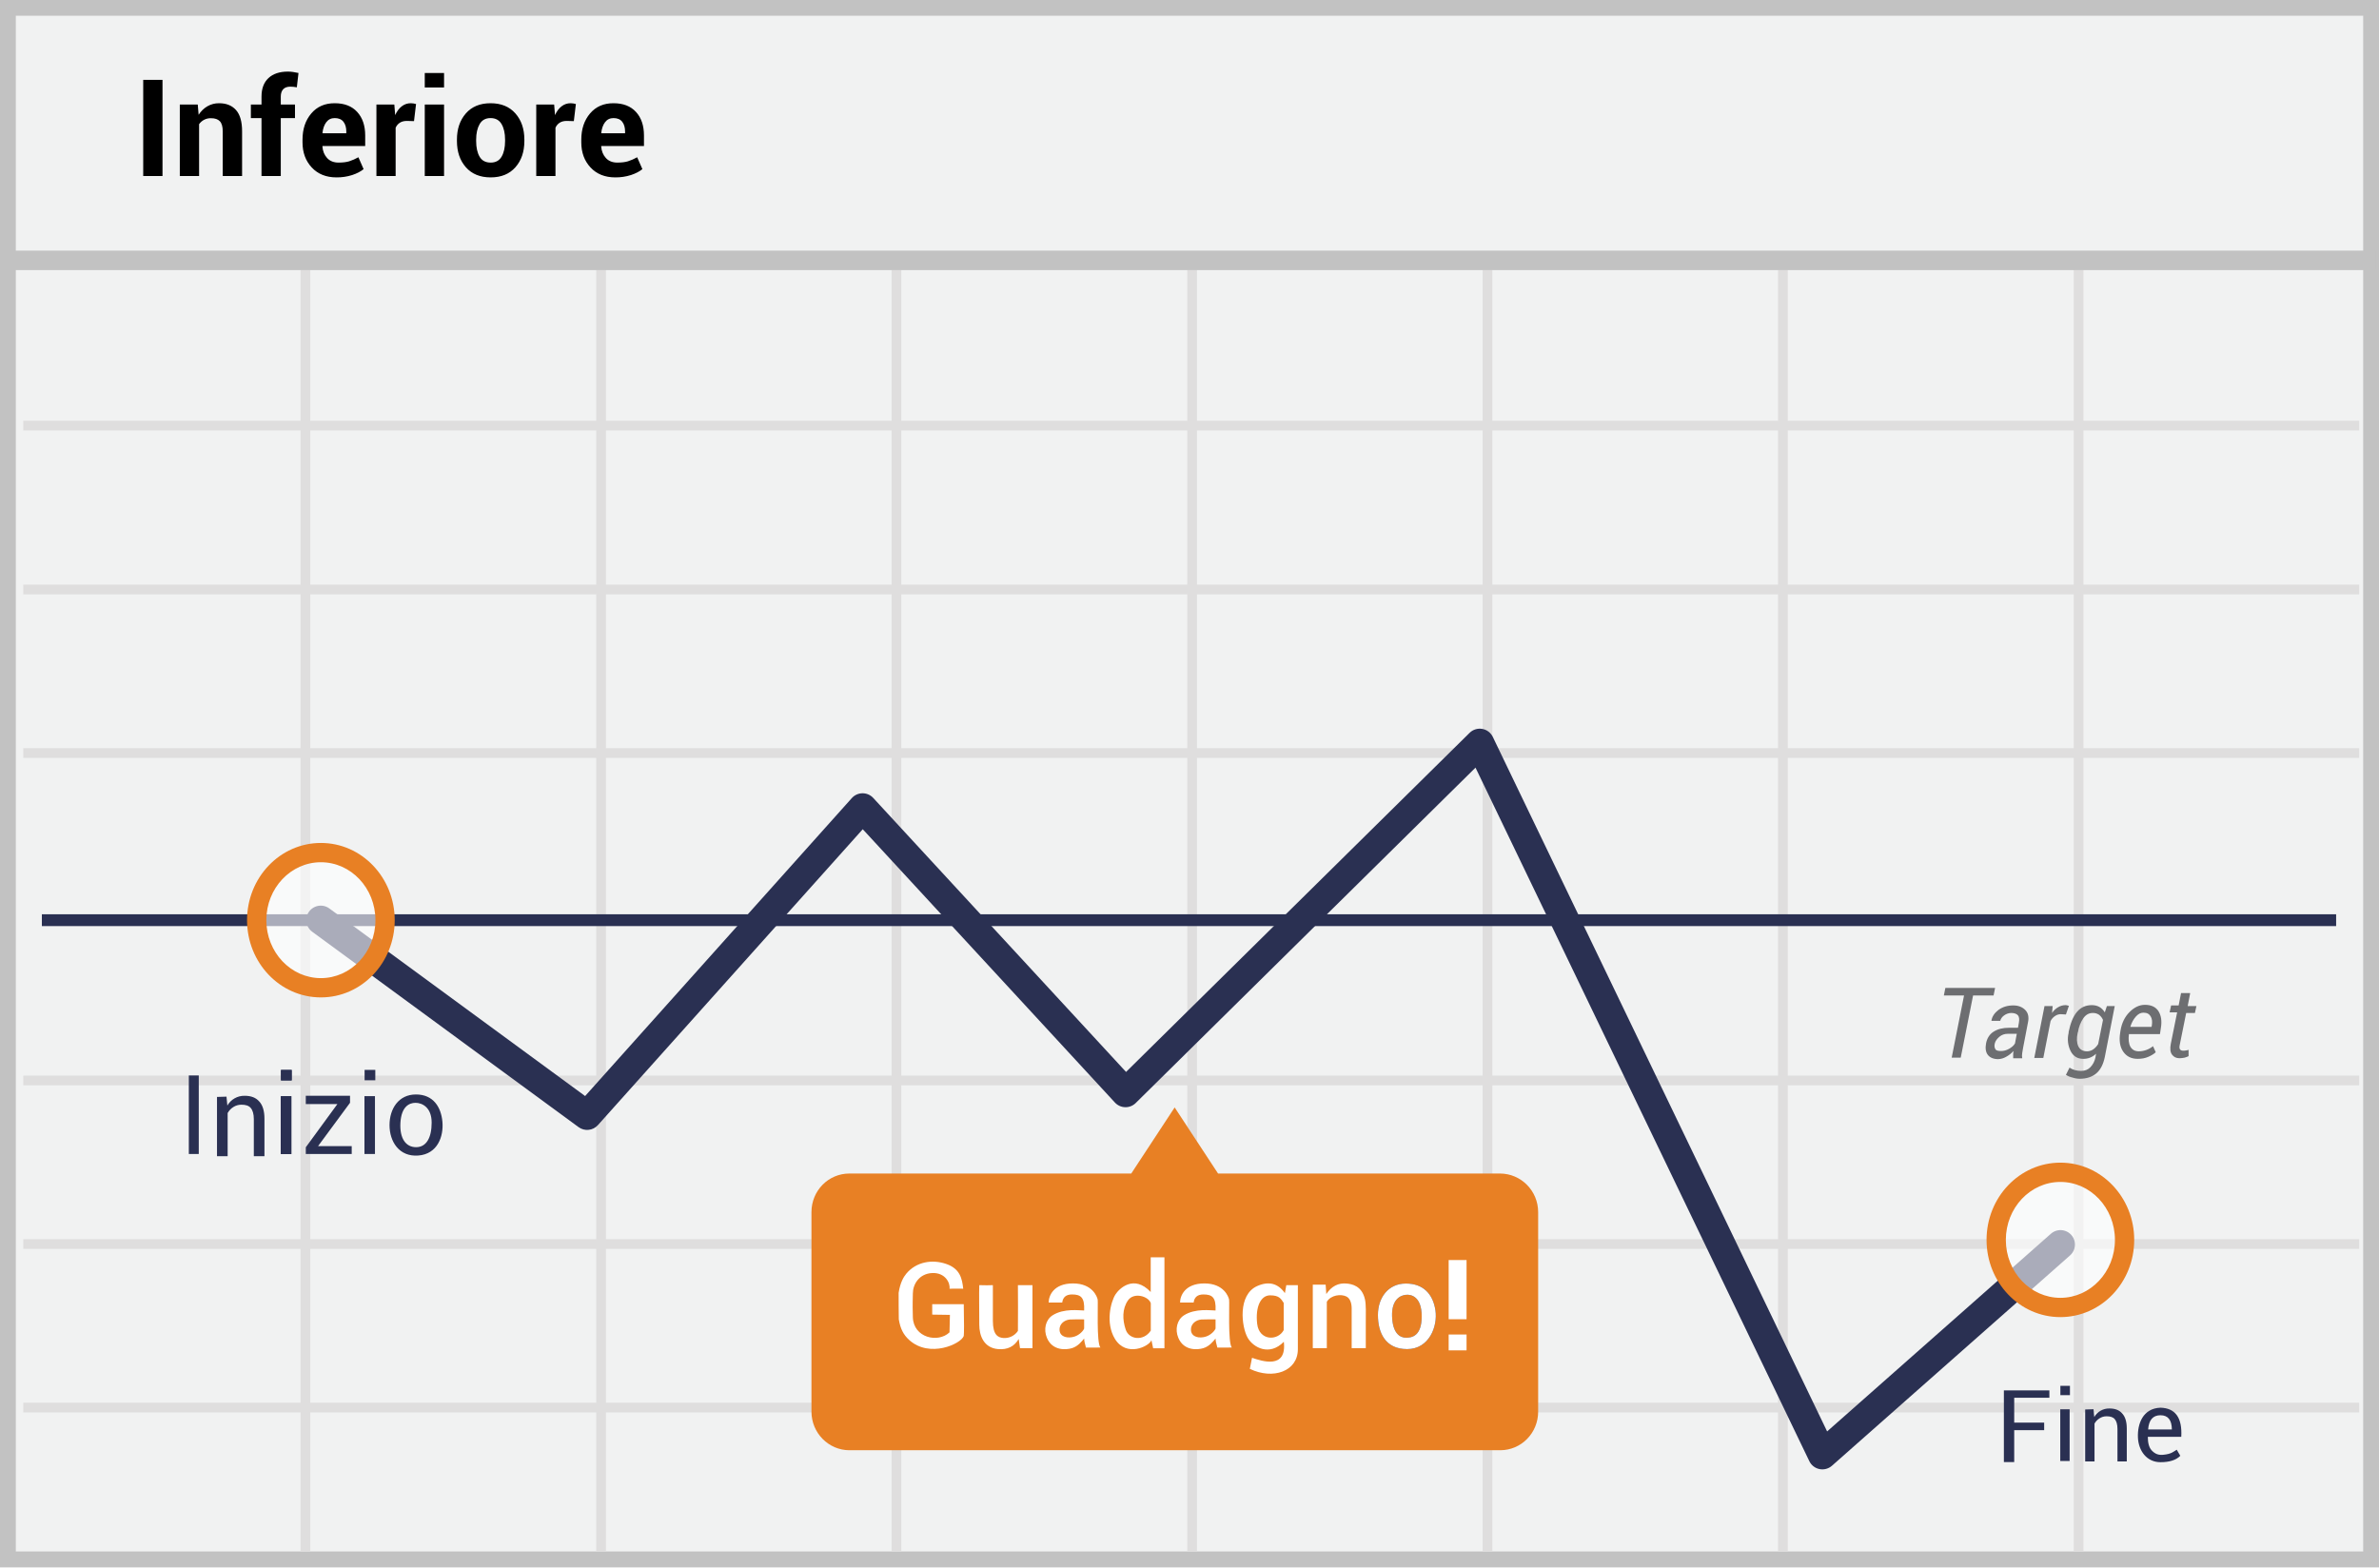
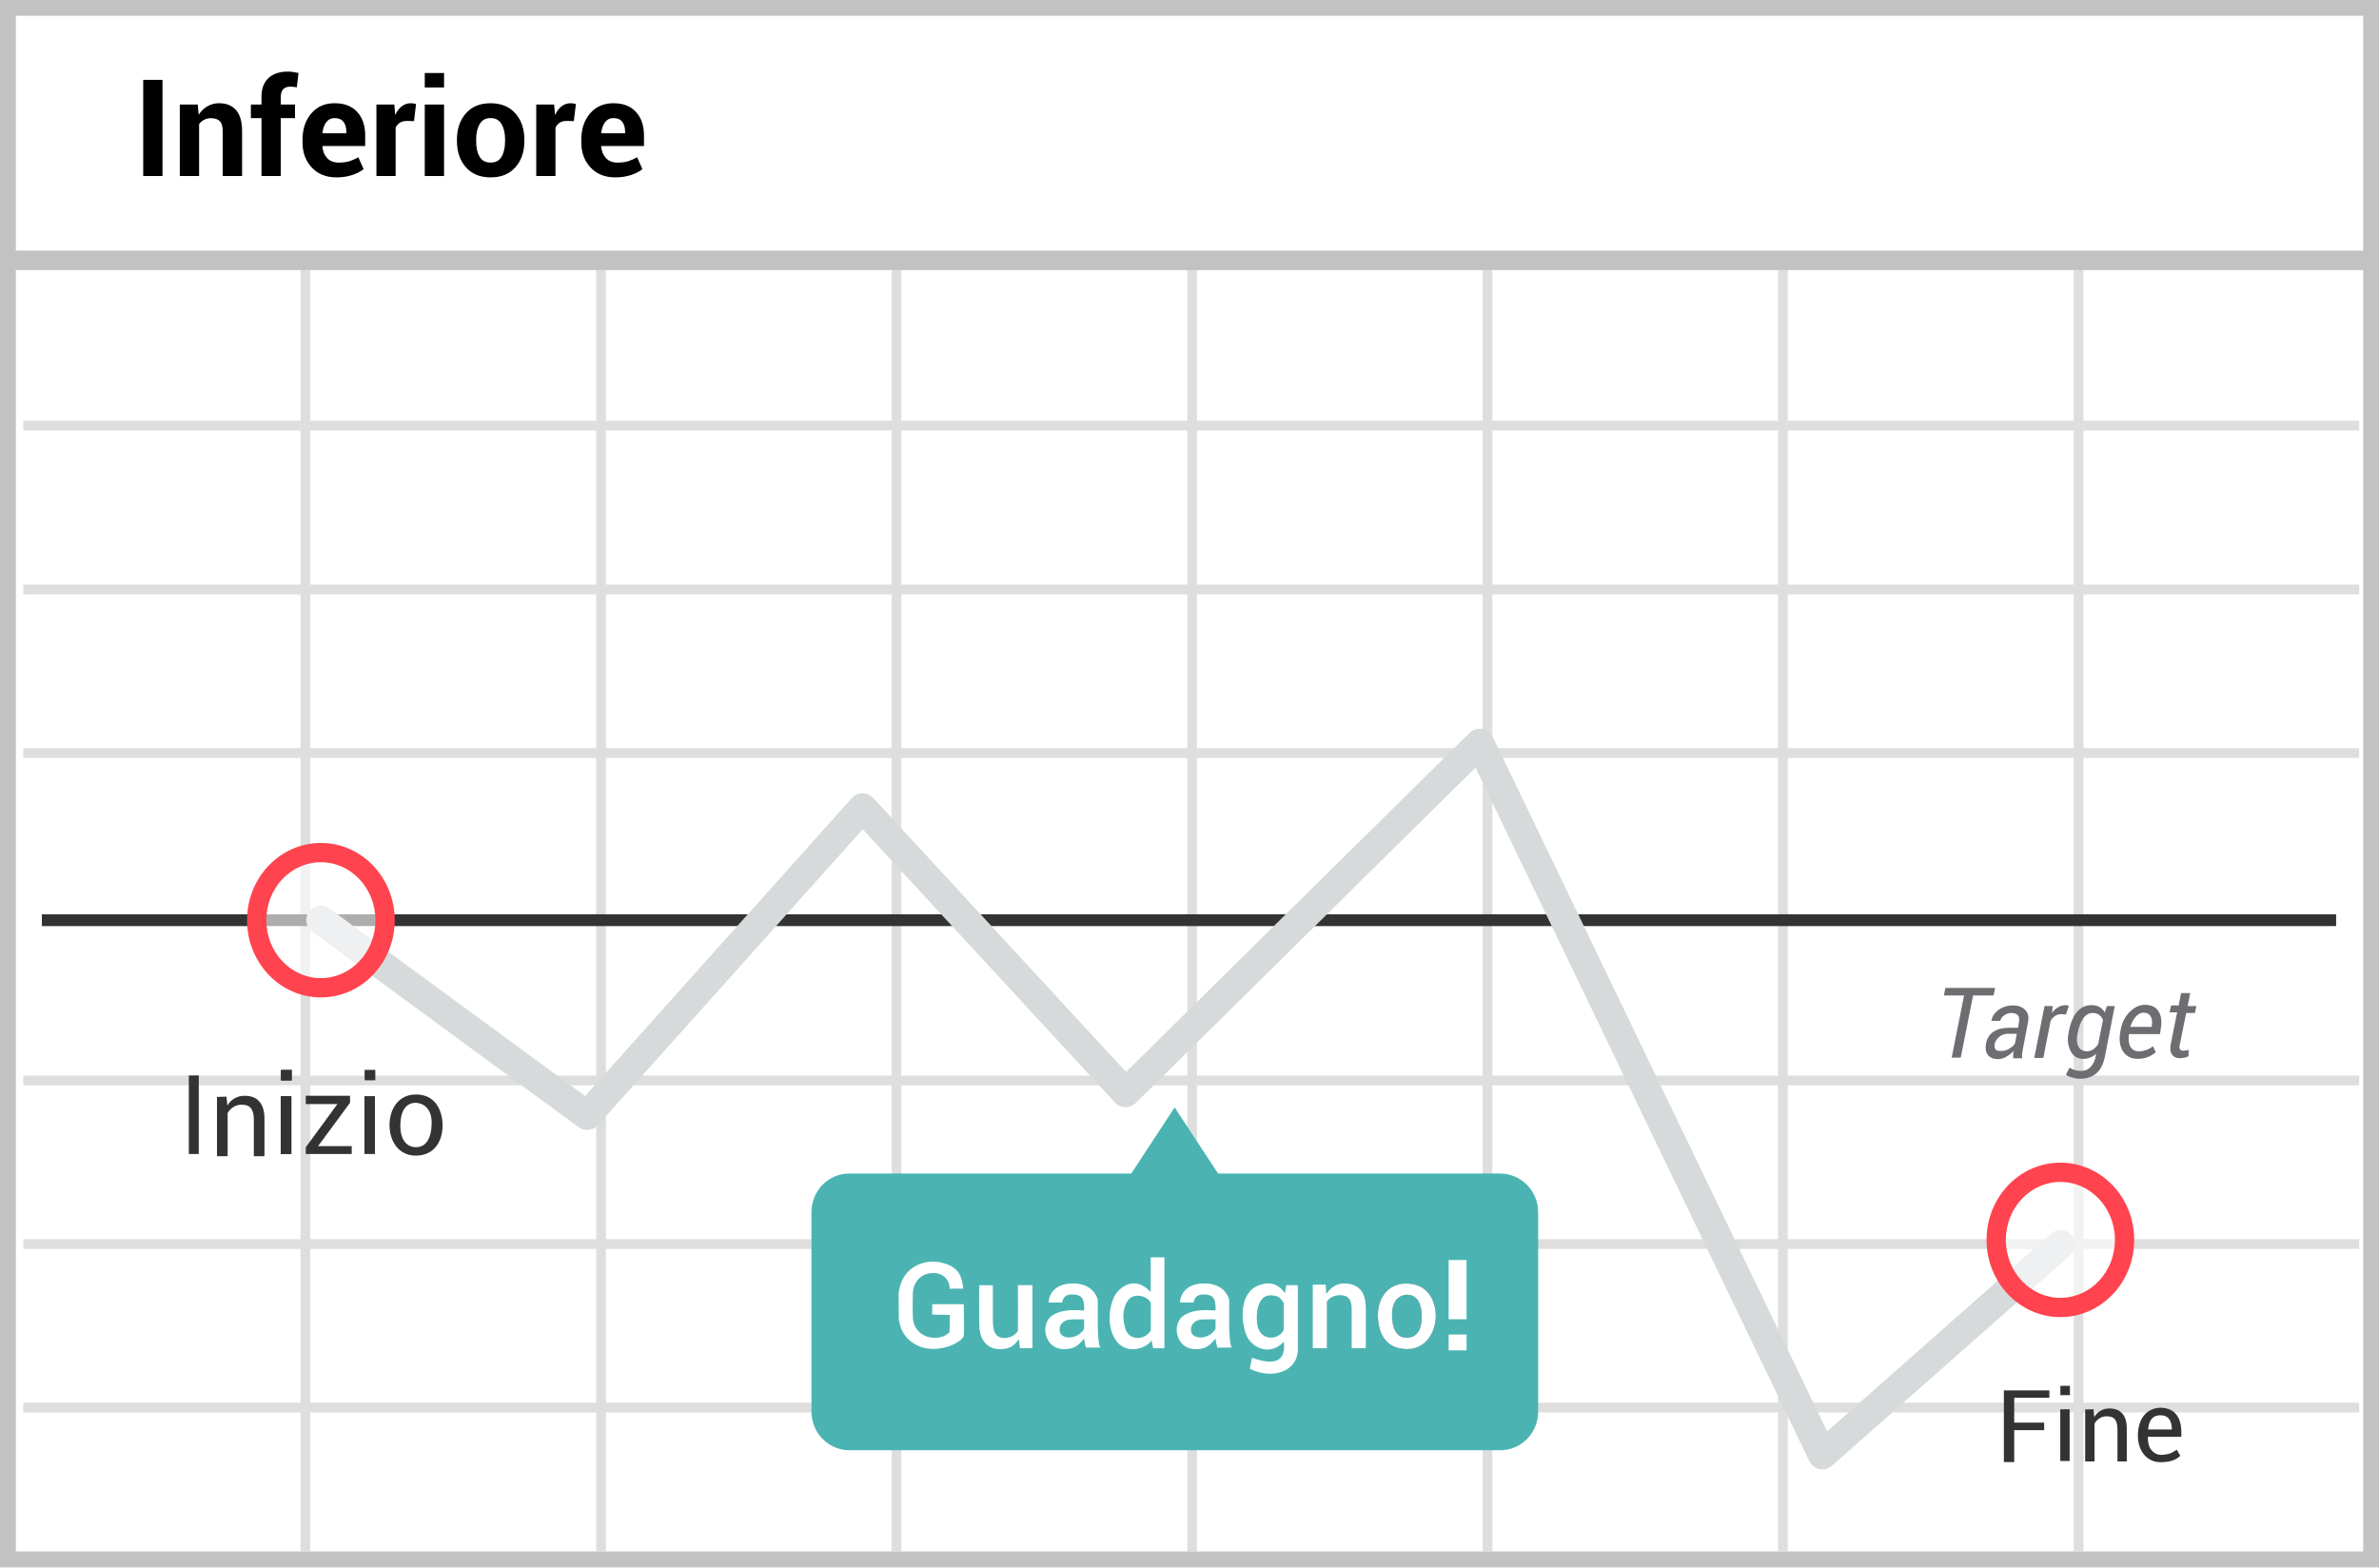
<svg xmlns="http://www.w3.org/2000/svg" width="299" height="197">
  <g fill="none" fill-rule="evenodd">
-     <path fill="#F1F2F2" d="M0 0h299v197H0z" />
+     <path fill="#fff" d="M0 0h299v197H0z" />
    <path d="M1.987 1.98v193.04h295.026V1.98H1.987zM299 0v197H0V0h299z" fill="#C2C2C2" fill-rule="nonzero" />
    <path d="M2.926 54.113V52.89H296.51v1.223H2.926zm0 20.598v-1.223H296.51v1.223H2.926zm0 20.56v-1.224H296.51v1.224H2.926zm0 41.157v-1.223H296.51v1.223H2.926zm0 20.56v-1.223H296.51v1.223H2.926zm0 20.56v-1.223H296.51v1.223H2.926zM37.772 32.942h1.223v162.126h-1.223V32.942zm37.162 0h1.223v162.126h-1.223V32.942zm37.124 0h1.223v162.126h-1.223V32.942zm37.162 0h1.223v162.126h-1.223V32.942zm37.124 0h1.223v162.126h-1.223V32.942zm37.124 0h1.224v162.126h-1.224V32.942zm37.162 0h1.224v162.126h-1.224V32.942z" fill="#DFDEDE" fill-rule="nonzero" />
    <path fill="#C2C2C2" fill-rule="nonzero" d="M.805 33.951v-2.447H298.63v2.447z" />
-     <path d="M188.509 147.514h-35.42l-5.454-8.308-5.455 8.308h-35.42c-2.652 0-4.773 2.162-4.773 4.855v25.074c0 2.693 2.16 4.855 4.773 4.855h81.787c2.652 0 4.773-2.162 4.773-4.855v-25.074c0-2.693-2.16-4.855-4.811-4.855z" fill="#E88024" />
+     <path d="M188.509 147.514h-35.42l-5.454-8.308-5.455 8.308h-35.42c-2.652 0-4.773 2.162-4.773 4.855v25.074c0 2.693 2.16 4.855 4.773 4.855h81.787c2.652 0 4.773-2.162 4.773-4.855v-25.074c0-2.693-2.16-4.855-4.811-4.855z" fill="#4BB4B3" />
    <g transform="translate(5 93)">
-       <path fill="#2A3052" fill-rule="nonzero" d="M.262 23.411v-1.485h288.35v1.485z" />
-       <path d="M70.147 48.429a1.818 1.818 0 0 1-2.43.253L34.255 24.135a1.818 1.818 0 1 1 2.15-2.932l32.134 23.572 33.52-37.454a1.818 1.818 0 0 1 2.69-.02l31.776 34.444L179.704-.88a1.818 1.818 0 0 1 2.914.506l42.02 87.307 28.114-24.84a1.818 1.818 0 1 1 2.407 2.725l-29.915 26.43a1.818 1.818 0 0 1-2.841-.574L180.446 3.495 137.74 45.653a1.818 1.818 0 0 1-2.613-.06l-31.694-34.357L70.147 48.43z" fill="#2A3052" fill-rule="nonzero" />
+       <path fill="#333" fill-rule="nonzero" d="M.262 23.411v-1.485h288.35v1.485z" />
+       <path d="M70.147 48.429a1.818 1.818 0 01-2.43.253L34.255 24.135a1.818 1.818 0 112.15-2.932l32.134 23.572 33.52-37.454a1.818 1.818 0 012.69-.02l31.776 34.444L179.704-.88a1.818 1.818 0 012.914.506l42.02 87.307 28.114-24.84a1.818 1.818 0 112.407 2.725l-29.915 26.43a1.818 1.818 0 01-2.841-.574L180.446 3.495 137.74 45.653a1.818 1.818 0 01-2.613-.06l-31.694-34.357L70.147 48.43z" fill="#D6DADB" fill-rule="nonzero" />
      <ellipse fill="#FFF" opacity=".6" cx="35.33" cy="22.669" rx="8.067" ry="8.496" />
-       <path d="M35.33 32.376c-5.14 0-9.28-4.36-9.28-9.707 0-5.348 4.14-9.708 9.28-9.708 5.139 0 9.279 4.36 9.279 9.708s-4.14 9.707-9.28 9.707zm0-2.423c3.771 0 6.855-3.248 6.855-7.284 0-4.037-3.084-7.284-6.855-7.284-3.772 0-6.856 3.247-6.856 7.284 0 4.036 3.084 7.284 6.856 7.284z" fill="#E88024" fill-rule="nonzero" />
+       <path d="M35.33 32.376c-5.14 0-9.28-4.36-9.28-9.707 0-5.348 4.14-9.708 9.28-9.708 5.139 0 9.279 4.36 9.279 9.708s-4.14 9.707-9.28 9.707zm0-2.423c3.771 0 6.855-3.248 6.855-7.284 0-4.037-3.084-7.284-6.855-7.284-3.772 0-6.856 3.247-6.856 7.284 0 4.036 3.084 7.284 6.856 7.284z" fill="#FF444F" fill-rule="nonzero" />
      <ellipse fill="#FFF" opacity=".6" cx="253.956" cy="62.855" rx="8.067" ry="8.496" />
-       <path d="M253.956 72.563c-5.14 0-9.28-4.36-9.28-9.707 0-5.348 4.14-9.708 9.28-9.708 5.139 0 9.279 4.36 9.279 9.708s-4.14 9.707-9.28 9.707zm0-2.423c3.771 0 6.855-3.248 6.855-7.284 0-4.037-3.084-7.284-6.855-7.284-3.772 0-6.856 3.247-6.856 7.284 0 4.036 3.084 7.284 6.856 7.284z" fill="#E88024" fill-rule="nonzero" />
+       <path d="M253.956 72.563c-5.14 0-9.28-4.36-9.28-9.707 0-5.348 4.14-9.708 9.28-9.708 5.139 0 9.279 4.36 9.279 9.708s-4.14 9.707-9.28 9.707zm0-2.423c3.771 0 6.855-3.248 6.855-7.284 0-4.037-3.084-7.284-6.855-7.284-3.772 0-6.856 3.247-6.856 7.284 0 4.036 3.084 7.284 6.856 7.284z" fill="#FF444F" fill-rule="nonzero" />
    </g>
-     <path d="M250.56 125.133h-2.577l-1.553 7.814h-1.136l1.553-7.814h-2.538l.19-.948h6.25l-.19.948zm2.462 7.852v-.493c0-.114.038-.265.038-.38a3.319 3.319 0 0 1-.91.722 2.12 2.12 0 0 1-1.022.303c-.569 0-1.023-.19-1.288-.531-.266-.341-.341-.835-.228-1.442.114-.644.455-1.175.947-1.479.53-.341 1.175-.493 1.97-.493h1.099l.113-.645c.076-.417.038-.72-.113-.91-.152-.19-.455-.304-.834-.304-.34 0-.644.114-.909.304s-.416.417-.492.682h-1.099v-.037c.076-.494.379-.949.871-1.328.53-.38 1.137-.57 1.857-.57.644 0 1.136.19 1.515.57.379.38.492.91.34 1.593l-.605 3.149-.114.682a1.844 1.844 0 0 0 0 .645h-1.136v-.038zm-1.516-.872c.303 0 .644-.076.985-.266.341-.19.606-.417.758-.683l.227-1.213h-1.136a1.58 1.58 0 0 0-1.06.379c-.304.265-.493.531-.57.834-.075.304-.037.532.077.721.113.19.378.228.72.228zm8.145-4.59l-.644-.038c-.258 0-.509.08-.72.228a1.593 1.593 0 0 0-.568.644l-.91 4.628h-1.136l1.288-6.524h1.023l-.076.872a2.28 2.28 0 0 1 .758-.72 1.82 1.82 0 0 1 .91-.266c.075 0 .15 0 .264.038a.509.509 0 0 0 .19.038l-.379 1.1zm.34 2.2c.228-1.1.57-1.973 1.062-2.542.492-.569 1.098-.834 1.856-.834.34 0 .682.076.947.228.265.151.492.379.682.682l.265-.796h.985l-1.25 6.41c-.19.91-.53 1.594-1.061 2.049-.53.455-1.25.683-2.083.683a2.844 2.844 0 0 1-.91-.152 2.4 2.4 0 0 1-.833-.341l.455-.91c.151.113.378.227.644.303.265.075.53.113.795.113.493 0 .871-.151 1.174-.455.332-.346.556-.78.644-1.252l.076-.455c-.432.43-1.02.662-1.629.645-.682 0-1.212-.303-1.553-.948a3.338 3.338 0 0 1-.265-2.314v-.114zm1.137.114c-.151.683-.113 1.252.076 1.669.19.417.568.645 1.099.645.265 0 .53-.076.757-.228.228-.152.455-.38.644-.683l.606-3.034a1.635 1.635 0 0 0-.492-.645 1.317 1.317 0 0 0-.796-.228c-.492 0-.87.228-1.174.645a4.314 4.314 0 0 0-.682 1.745l-.038.114zm7.539 3.262c-.796 0-1.402-.303-1.818-.91-.417-.607-.53-1.404-.38-2.352l.039-.266c.151-.948.53-1.745 1.136-2.352.606-.607 1.25-.91 1.932-.91.796 0 1.364.266 1.705.797.34.53.454 1.251.303 2.124l-.114.759h-3.902c-.076.644-.038 1.175.19 1.593.227.379.568.569 1.06.569a2.843 2.843 0 0 0 1.78-.645l.342.759c-.228.227-.568.417-.91.569-.416.19-.87.265-1.363.265zm.72-5.804c-.341 0-.644.152-.947.493-.304.342-.53.76-.682 1.252v.038h2.651l.038-.152c.076-.493.038-.872-.151-1.176-.19-.303-.455-.455-.91-.455zm5.871-2.39l-.303 1.556h1.099l-.19.872h-1.098l-.796 3.945c-.075.304-.075.531.038.645.076.114.227.152.417.152.076 0 .19 0 .34-.038a.713.713 0 0 0 .304-.076v.797c-.114.076-.265.113-.493.19-.227.037-.416.075-.644.075-.416 0-.72-.152-.947-.455-.227-.303-.265-.759-.151-1.366l.795-3.945h-.947l.19-.872h.947l.303-1.555h1.136v.075z" fill="#6D6E71" fill-rule="nonzero" />
-     <g fill="#2A3052" fill-rule="nonzero">
-       <path d="M28.466 137.851l.109 1.12a2.444 2.444 0 0 1 2.169-1.229c.795 0 1.41.217 1.844.723.434.47.65 1.193.65 2.17v4.7h-1.337v-4.664c0-.651-.145-1.121-.398-1.41-.253-.29-.65-.398-1.157-.398a1.85 1.85 0 0 0-1.012.29c-.29.18-.542.433-.723.759v5.423h-1.338v-7.449l1.193-.036v.001zm-4.734-2.666h1.25v9.875h-1.25v-9.875zm22.074 2.602h1.32v7.268h-1.32v-7.268zm.018-3.301v1.31h1.345v-1.31h-1.345zm-10.515 3.312h1.32v7.27h-1.32v-7.27zm.018-3.302v1.312h1.345v-1.311l-1.345-.001z" />
+     <path d="M250.56 125.133h-2.577l-1.553 7.814h-1.136l1.553-7.814h-2.538l.19-.948h6.25l-.19.948zm2.462 7.852v-.493c0-.114.038-.265.038-.38a3.319 3.319 0 01-.91.722 2.12 2.12 0 01-1.022.303c-.569 0-1.023-.19-1.288-.531-.266-.341-.341-.835-.228-1.442.114-.644.455-1.175.947-1.479.53-.341 1.175-.493 1.97-.493h1.099l.113-.645c.076-.417.038-.72-.113-.91-.152-.19-.455-.304-.834-.304-.34 0-.644.114-.909.304s-.416.417-.492.682h-1.099v-.037c.076-.494.379-.949.871-1.328.53-.38 1.137-.57 1.857-.57.644 0 1.136.19 1.515.57.379.38.492.91.34 1.593l-.605 3.149-.114.682a1.844 1.844 0 000 .645h-1.136v-.038zm-1.516-.872c.303 0 .644-.076.985-.266.341-.19.606-.417.758-.683l.227-1.213h-1.136a1.58 1.58 0 00-1.06.379c-.304.265-.493.531-.57.834-.075.304-.037.532.077.721.113.19.378.228.72.228zm8.145-4.59l-.644-.038c-.258 0-.509.08-.72.228a1.593 1.593 0 00-.568.644l-.91 4.628h-1.136l1.288-6.524h1.023l-.076.872a2.28 2.28 0 01.758-.72 1.82 1.82 0 01.91-.266c.075 0 .15 0 .264.038a.509.509 0 00.19.038l-.379 1.1zm.34 2.2c.228-1.1.57-1.973 1.062-2.542.492-.569 1.098-.834 1.856-.834.34 0 .682.076.947.228.265.151.492.379.682.682l.265-.796h.985l-1.25 6.41c-.19.91-.53 1.594-1.061 2.049-.53.455-1.25.683-2.083.683a2.844 2.844 0 01-.91-.152 2.4 2.4 0 01-.833-.341l.455-.91c.151.113.378.227.644.303.265.075.53.113.795.113.493 0 .871-.151 1.174-.455.332-.346.556-.78.644-1.252l.076-.455c-.432.43-1.02.662-1.629.645-.682 0-1.212-.303-1.553-.948a3.338 3.338 0 01-.265-2.314v-.114zm1.137.114c-.151.683-.113 1.252.076 1.669.19.417.568.645 1.099.645.265 0 .53-.076.757-.228.228-.152.455-.38.644-.683l.606-3.034a1.635 1.635 0 00-.492-.645 1.317 1.317 0 00-.796-.228c-.492 0-.87.228-1.174.645a4.314 4.314 0 00-.682 1.745l-.038.114zm7.539 3.262c-.796 0-1.402-.303-1.818-.91-.417-.607-.53-1.404-.38-2.352l.039-.266c.151-.948.53-1.745 1.136-2.352.606-.607 1.25-.91 1.932-.91.796 0 1.364.266 1.705.797.34.53.454 1.251.303 2.124l-.114.759h-3.902c-.076.644-.038 1.175.19 1.593.227.379.568.569 1.06.569a2.843 2.843 0 001.78-.645l.342.759c-.228.227-.568.417-.91.569-.416.19-.87.265-1.363.265zm.72-5.804c-.341 0-.644.152-.947.493-.304.342-.53.76-.682 1.252v.038h2.651l.038-.152c.076-.493.038-.872-.151-1.176-.19-.303-.455-.455-.91-.455zm5.871-2.39l-.303 1.556h1.099l-.19.872h-1.098l-.796 3.945c-.075.304-.075.531.038.645.076.114.227.152.417.152.076 0 .19 0 .34-.038a.713.713 0 00.304-.076v.797c-.114.076-.265.113-.493.19-.227.037-.416.075-.644.075-.416 0-.72-.152-.947-.455-.227-.303-.265-.759-.151-1.366l.795-3.945h-.947l.19-.872h.947l.303-1.555h1.136v.075z" fill="#6D6E71" fill-rule="nonzero" />
+     <g fill="#333" fill-rule="nonzero">
+       <path d="M28.466 137.851l.109 1.12a2.444 2.444 0 012.169-1.229c.795 0 1.41.217 1.844.723.434.47.65 1.193.65 2.17v4.7h-1.337v-4.664c0-.651-.145-1.121-.398-1.41-.253-.29-.65-.398-1.157-.398a1.85 1.85 0 00-1.012.29c-.29.18-.542.433-.723.759v5.423h-1.338v-7.449l1.193-.036v.001zm-4.734-2.666h1.25v9.875h-1.25v-9.875zm22.074 2.602h1.32v7.268h-1.32v-7.268zm.018-3.301v1.31h1.345v-1.31h-1.345zm-10.515 3.312h1.32v7.27h-1.32v-7.27zm.018-3.302v1.312h1.345v-1.311l-1.345-.001z" />
      <path d="M35.284 137.798h1.32v7.27h-1.32v-7.27zm.018-3.302v1.312h1.345v-1.311l-1.345-.001zm3.131 4.29v-1.044h5.56v.88l-4.018 5.448h4.23v.99h-5.771v-.845l3.97-5.43-3.971.001zm13.847-1.21c2.185 0 3.16 1.594 3.325 3.435.164 1.841-.61 4.052-3.026 4.241-2.416.189-3.623-1.762-3.623-3.82s1.14-3.856 3.324-3.856zm-.052 1.051c-.814 0-1.776.489-1.9 2.484-.122 1.996.682 3.092 1.964 3.092s1.959-1.165 1.959-3.092c0-1.926-1.21-2.484-2.023-2.484z" />
    </g>
-     <path d="M263.118 177.143l.095.982a2.142 2.142 0 0 1 1.902-1.077c.697 0 1.236.19 1.616.634.38.412.57 1.046.57 1.901v4.12h-1.172v-4.088c0-.57-.127-.983-.349-1.236-.221-.254-.57-.349-1.014-.349-.348 0-.634.095-.887.254a1.83 1.83 0 0 0-.634.665v4.754h-1.173v-6.528l1.046-.032zm-5.546-2.365v.921h-4.42v3.13h3.765v.949h-3.765v4.007h-1.298v-9.007h5.718zm16.576 5.837h-4.203c0 .78.159 1.344.477 1.692.42.457.86.623 1.464.562 1.056-.105 1.26-.388 1.696-.637l.445.763c-.52.537-1.352.806-2.495.806-1.715 0-2.761-1.421-2.83-3.113-.068-1.692.608-3.656 2.83-3.738 1.883.05 2.755 1.272 2.616 3.665zm-1.18-.93c-.012-1.191-.49-1.786-1.435-1.786-.945 0-1.461.595-1.549 1.785h2.984v.001zm-14.029-2.533h1.18v6.496h-1.18v-6.496zm.015-2.95v1.171h1.203v-1.171h-1.203z" fill="#2A3052" fill-rule="nonzero" />
+     <path d="M263.118 177.143l.095.982a2.142 2.142 0 011.902-1.077c.697 0 1.236.19 1.616.634.38.412.57 1.046.57 1.901v4.12h-1.172v-4.088c0-.57-.127-.983-.349-1.236-.221-.254-.57-.349-1.014-.349-.348 0-.634.095-.887.254a1.83 1.83 0 00-.634.665v4.754h-1.173v-6.528l1.046-.032zm-5.546-2.365v.921h-4.42v3.13h3.765v.949h-3.765v4.007h-1.298v-9.007h5.718zm16.576 5.837h-4.203c0 .78.159 1.344.477 1.692.42.457.86.623 1.464.562 1.056-.105 1.26-.388 1.696-.637l.445.763c-.52.537-1.352.806-2.495.806-1.715 0-2.761-1.421-2.83-3.113-.068-1.692.608-3.656 2.83-3.738 1.883.05 2.755 1.272 2.616 3.665zm-1.18-.93c-.012-1.191-.49-1.786-1.435-1.786-.945 0-1.461.595-1.549 1.785h2.984v.001zm-14.029-2.533h1.18v6.496h-1.18v-6.496zm.015-2.95v1.171h1.203v-1.171h-1.203z" fill="#333" fill-rule="nonzero" />
    <g fill-rule="nonzero">
      <path d="M184.321 165.832h-2.249v-7.44h2.25l-.001 7.44zm0 3.914h-2.249v-1.998h2.25l-.001 1.998zm-19.327-8.261h1.618l.081 1.178c.662-.988 1.522-1.427 2.578-1.318.611.063 1.9.264 2.285 2 .141.637.111 1.712.1 3.174-.003.568-.003 1.55 0 2.948h-1.774v-5c0-.588-.164-1.244-.657-1.493-.678-.342-1.954-.198-2.466.663v5.83h-1.764v-7.981l-.001-.001zm-47.83 3.764v-1.31h3.964c.045 2.284.045 3.615 0 3.994-.334 1-4.293 2.818-6.849.512-.761-.687-1.12-1.448-1.315-2.6-.01-1.178-.03-2.282-.022-3.327.193-1.28.622-2.007.967-2.42 1.257-1.502 3.26-1.825 5.02-1.216 1.76.608 1.99 1.873 2.132 3.11-.408 0-.623-.018-1.724 0 .111-.696-.522-2.042-2.174-1.968-1.652.074-2.432 1.432-2.432 2.562 0 1.131-.06.752 0 2.999.075 2.58 3.169 3.272 4.606 1.894l.052-2.197-2.225-.033z" fill="#FFF" />
      <path d="M176.694 161.343c2.212 0 3.412 1.348 3.715 3.368.303 2.02-.787 4.874-3.559 4.874-2.772 0-3.668-2.108-3.668-4.289 0-2.18 1.3-3.953 3.512-3.953zm.02 1.415c-.657.062-1.822.523-1.754 2.703.068 2.181 1.021 2.694 1.754 2.694.733 0 1.97-.203 1.97-2.684 0-2.481-1.312-2.775-1.97-2.713z" fill="#2A3052" />
-       <path d="M176.694 161.343c2.212 0 3.412 1.348 3.715 3.368.303 2.02-.787 4.874-3.559 4.874-2.772 0-3.668-2.108-3.668-4.289 0-2.18 1.3-3.953 3.512-3.953zm.02 1.415c-.657.062-1.822.523-1.754 2.703.068 2.181 1.021 2.694 1.754 2.694.733 0 1.97-.203 1.97-2.684 0-2.481-1.312-2.775-1.97-2.713zm-53.635-1.212c.718.023 1.287.023 1.708 0v4.491c0 1.782.654 2.088 1.29 2.15a2.02 2.02 0 0 0 1.857-.885c.015-2.05.015-3.968 0-5.755h1.83v7.929h-1.565l-.167-1.165c-.553.953-1.42 1.377-2.6 1.273-1.772-.157-2.353-1.669-2.353-3.073 0-2.452-.04-3.728 0-4.964v-.001zm10.425 2.188c-.543-.003-1.11-.003-1.705 0 0-.855.612-2.405 3.06-2.405s3.036 1.682 3.102 2.043c.066.362-.17 5.44.342 6.017l-1.82.002c-.15-.514-.224-.894-.224-1.14-.284.347-.772.98-1.522 1.212-.75.233-2.453.357-3.15-1.277-.46-1.077-.167-2.29.697-2.844 1.427-.917 3.39-.61 3.975-.61.075-1.636-.413-2.017-1.522-2.017-.74 0-1.15.34-1.234 1.02l.001-.001zm2.754 2.116a29.2 29.2 0 0 0-1.796.015c-.714.063-1.35.59-1.296 1.342.065.897 1.085 1.062 1.883.803.67-.217 1.136-.777 1.209-1.016v-1.144zm13.762-2.116c-.542-.003-1.11-.003-1.705 0 0-.855.612-2.405 3.06-2.405 2.449 0 3.036 1.682 3.102 2.043.067.362-.17 5.44.342 6.017l-1.819.002c-.15-.514-.225-.894-.225-1.14-.284.347-.772.98-1.522 1.212-.75.233-2.453.357-3.15-1.277-.46-1.077-.167-2.29.697-2.844 1.428-.917 3.39-.61 3.975-.61.075-1.636-.413-2.017-1.522-2.017-.739 0-1.15.34-1.233 1.02v-.001zm2.754 2.116c-.537-.011-.9-.013-1.796.015-.714.063-1.35.59-1.295 1.342.064.897 1.084 1.062 1.882.803.67-.217 1.137-.777 1.21-1.016v-1.144h-.001zm-8.15-7.8h1.726v11.428h-1.419a24.18 24.18 0 0 1-.215-1.013c-.284.79-3.167 2.183-4.594-.174-1.192-1.97-.537-4.617.07-5.575.456-.719 2.306-2.566 4.433-.306.002-2.655.002-4.108 0-4.36h-.001zm.01 5.763c-.275-.871-2.122-1.422-2.864-.355-.742 1.066-.708 2.434-.284 3.685.425 1.251 2.24 1.49 3.149.114v-3.444h-.001zm16.856-1.263l.178-1.005h1.452v8.045c.005 2.804-3.144 3.878-6.037 2.477.166-.827.258-1.29.274-1.387 1.26.421 4.397 1.474 3.998-2.017-1.8 1.846-3.84.728-4.544-.504-.778-1.36-1.285-5.416 1.219-6.51 1.442-.63 2.595-.33 3.46.901zm-.151 1.227c-.343-.519-.562-.951-1.713-.951-1.15 0-1.87 1.412-1.62 3.579.25 2.167 2.601 2.167 3.333.796v-3.424z" fill="#FFF" />
+       <path d="M176.694 161.343c2.212 0 3.412 1.348 3.715 3.368.303 2.02-.787 4.874-3.559 4.874-2.772 0-3.668-2.108-3.668-4.289 0-2.18 1.3-3.953 3.512-3.953zm.02 1.415c-.657.062-1.822.523-1.754 2.703.068 2.181 1.021 2.694 1.754 2.694.733 0 1.97-.203 1.97-2.684 0-2.481-1.312-2.775-1.97-2.713zm-53.635-1.212c.718.023 1.287.023 1.708 0v4.491c0 1.782.654 2.088 1.29 2.15a2.02 2.02 0 001.857-.885c.015-2.05.015-3.968 0-5.755h1.83v7.929h-1.565l-.167-1.165c-.553.953-1.42 1.377-2.6 1.273-1.772-.157-2.353-1.669-2.353-3.073 0-2.452-.04-3.728 0-4.964v-.001zm10.425 2.188c-.543-.003-1.11-.003-1.705 0 0-.855.612-2.405 3.06-2.405s3.036 1.682 3.102 2.043c.066.362-.17 5.44.342 6.017l-1.82.002c-.15-.514-.224-.894-.224-1.14-.284.347-.772.98-1.522 1.212-.75.233-2.453.357-3.15-1.277-.46-1.077-.167-2.29.697-2.844 1.427-.917 3.39-.61 3.975-.61.075-1.636-.413-2.017-1.522-2.017-.74 0-1.15.34-1.234 1.02l.001-.001zm2.754 2.116a29.2 29.2 0 00-1.796.015c-.714.063-1.35.59-1.296 1.342.065.897 1.085 1.062 1.883.803.67-.217 1.136-.777 1.209-1.016v-1.144zm13.762-2.116c-.542-.003-1.11-.003-1.705 0 0-.855.612-2.405 3.06-2.405 2.449 0 3.036 1.682 3.102 2.043.067.362-.17 5.44.342 6.017l-1.819.002c-.15-.514-.225-.894-.225-1.14-.284.347-.772.98-1.522 1.212-.75.233-2.453.357-3.15-1.277-.46-1.077-.167-2.29.697-2.844 1.428-.917 3.39-.61 3.975-.61.075-1.636-.413-2.017-1.522-2.017-.739 0-1.15.34-1.233 1.02v-.001zm2.754 2.116c-.537-.011-.9-.013-1.796.015-.714.063-1.35.59-1.295 1.342.064.897 1.084 1.062 1.882.803.67-.217 1.137-.777 1.21-1.016v-1.144h-.001zm-8.15-7.8h1.726v11.428h-1.419a24.18 24.18 0 01-.215-1.013c-.284.79-3.167 2.183-4.594-.174-1.192-1.97-.537-4.617.07-5.575.456-.719 2.306-2.566 4.433-.306.002-2.655.002-4.108 0-4.36h-.001zm.01 5.763c-.275-.871-2.122-1.422-2.864-.355-.742 1.066-.708 2.434-.284 3.685.425 1.251 2.24 1.49 3.149.114v-3.444h-.001zm16.856-1.263l.178-1.005h1.452v8.045c.005 2.804-3.144 3.878-6.037 2.477.166-.827.258-1.29.274-1.387 1.26.421 4.397 1.474 3.998-2.017-1.8 1.846-3.84.728-4.544-.504-.778-1.36-1.285-5.416 1.219-6.51 1.442-.63 2.595-.33 3.46.901zm-.151 1.227c-.343-.519-.562-.951-1.713-.951-1.15 0-1.87 1.412-1.62 3.579.25 2.167 2.601 2.167 3.333.796v-3.424z" fill="#FFF" />
    </g>
-     <path d="M20.424 22.124H18V10.037h2.424v12.087zm4.432-8.982l.108 1.287c.3-.46.667-.817 1.104-1.071.447-.257.955-.39 1.47-.382.907 0 1.615.285 2.124.855.51.57.764 1.464.764 2.681v5.611h-2.432V16.52c0-.603-.122-1.03-.365-1.282-.244-.252-.612-.378-1.104-.378a1.774 1.774 0 0 0-1.502.747v6.517h-2.424v-8.982h2.257zm8.01 8.982v-7.28H31.53v-1.702h1.337v-.996c0-1.007.29-1.783.871-2.328.581-.545 1.397-.818 2.449-.818.205 0 .414.015.627.046.213.03.446.073.701.128l-.208 1.802a11.985 11.985 0 0 0-.385-.059 3.34 3.34 0 0 0-.436-.024c-.393 0-.69.107-.893.323-.202.216-.303.526-.303.93v.996h1.785v1.702H35.29v7.28h-2.424zm9.422.174c-1.295 0-2.33-.415-3.105-1.245-.774-.83-1.162-1.885-1.162-3.163v-.332c0-1.334.367-2.432 1.1-3.295.733-.864 1.717-1.292 2.951-1.287 1.212 0 2.153.365 2.822 1.096.67.73 1.005 1.718 1.005 2.963v1.32h-5.362l-.017.05c.044.592.242 1.079.593 1.46.352.383.83.573 1.432.573.537 0 .983-.054 1.337-.161.404-.13.793-.3 1.162-.51l.656 1.493c-.366.299-.844.547-1.436.743a6.249 6.249 0 0 1-1.976.295zm-.216-7.454c-.448 0-.802.171-1.062.514-.26.343-.42.794-.482 1.353l.025.042h2.972v-.216c0-.515-.12-.925-.361-1.233-.241-.307-.605-.46-1.092-.46zm9.961.382l-.888-.025c-.36 0-.656.074-.888.224-.233.15-.41.36-.532.63v6.069H47.31v-8.982h2.25l.107 1.328c.21-.47.483-.837.818-1.1a1.82 1.82 0 0 1 1.158-.394c.122 0 .234.01.336.03.103.018.206.042.311.07l-.257 2.15zm3.777 6.898h-2.424v-8.982h2.424v8.982zm0-11.132h-2.424V9.174h2.424v1.818zm1.619 6.558c0-1.34.373-2.437 1.12-3.291.747-.855 1.782-1.283 3.105-1.283 1.328 0 2.368.426 3.12 1.278.753.853 1.13 1.951 1.13 3.296v.174c0 1.35-.375 2.45-1.125 3.3-.75.85-1.786 1.274-3.109 1.274-1.328 0-2.367-.425-3.117-1.274-.75-.85-1.124-1.95-1.124-3.3v-.174zm2.415.174c0 .82.144 1.476.432 1.972.288.495.752.742 1.394.742.626 0 1.084-.249 1.374-.747.29-.498.436-1.153.436-1.967v-.174c0-.797-.147-1.447-.44-1.95-.293-.504-.755-.756-1.386-.756-.626 0-1.084.253-1.374.76-.29.506-.436 1.154-.436 1.946v.174zm12.277-2.498l-.888-.025c-.36 0-.656.074-.888.224-.233.15-.41.36-.532.63v6.069h-2.415v-8.982h2.25l.107 1.328c.21-.47.483-.837.818-1.1a1.82 1.82 0 0 1 1.158-.394c.122 0 .234.01.336.03.102.018.206.042.311.07l-.257 2.15zm5.205 7.072c-1.295 0-2.33-.415-3.105-1.245-.775-.83-1.162-1.885-1.162-3.163v-.332c0-1.334.367-2.432 1.1-3.295.733-.864 1.717-1.292 2.95-1.287 1.213 0 2.153.365 2.823 1.096.67.73 1.004 1.718 1.004 2.963v1.32h-5.362l-.017.05c.045.592.243 1.079.594 1.46.351.383.829.573 1.432.573.537 0 .982-.054 1.336-.161.404-.13.793-.3 1.162-.51l.656 1.493c-.365.299-.844.547-1.436.743a6.249 6.249 0 0 1-1.975.295zm-.216-7.454c-.448 0-.803.171-1.063.514-.26.343-.42.794-.481 1.353l.025.042h2.971v-.216c0-.515-.12-.925-.36-1.233-.241-.307-.605-.46-1.092-.46z" fill="#000" fill-rule="nonzero" />
+     <path d="M20.424 22.124H18V10.037h2.424v12.087zm4.432-8.982l.108 1.287c.3-.46.667-.817 1.104-1.071.447-.257.955-.39 1.47-.382.907 0 1.615.285 2.124.855.51.57.764 1.464.764 2.681v5.611h-2.432V16.52c0-.603-.122-1.03-.365-1.282-.244-.252-.612-.378-1.104-.378a1.774 1.774 0 00-1.502.747v6.517h-2.424v-8.982h2.257zm8.01 8.982v-7.28H31.53v-1.702h1.337v-.996c0-1.007.29-1.783.871-2.328.581-.545 1.397-.818 2.449-.818.205 0 .414.015.627.046.213.03.446.073.701.128l-.208 1.802a11.985 11.985 0 00-.385-.059 3.34 3.34 0 00-.436-.024c-.393 0-.69.107-.893.323-.202.216-.303.526-.303.93v.996h1.785v1.702H35.29v7.28h-2.424zm9.422.174c-1.295 0-2.33-.415-3.105-1.245-.774-.83-1.162-1.885-1.162-3.163v-.332c0-1.334.367-2.432 1.1-3.295.733-.864 1.717-1.292 2.951-1.287 1.212 0 2.153.365 2.822 1.096.67.73 1.005 1.718 1.005 2.963v1.32h-5.362l-.017.05c.044.592.242 1.079.593 1.46.352.383.83.573 1.432.573.537 0 .983-.054 1.337-.161.404-.13.793-.3 1.162-.51l.656 1.493c-.366.299-.844.547-1.436.743a6.249 6.249 0 01-1.976.295zm-.216-7.454c-.448 0-.802.171-1.062.514-.26.343-.42.794-.482 1.353l.025.042h2.972v-.216c0-.515-.12-.925-.361-1.233-.241-.307-.605-.46-1.092-.46zm9.961.382l-.888-.025c-.36 0-.656.074-.888.224-.233.15-.41.36-.532.63v6.069H47.31v-8.982h2.25l.107 1.328c.21-.47.483-.837.818-1.1a1.82 1.82 0 011.158-.394c.122 0 .234.01.336.03.103.018.206.042.311.07l-.257 2.15zm3.777 6.898h-2.424v-8.982h2.424v8.982zm0-11.132h-2.424V9.174h2.424v1.818zm1.619 6.558c0-1.34.373-2.437 1.12-3.291.747-.855 1.782-1.283 3.105-1.283 1.328 0 2.368.426 3.12 1.278.753.853 1.13 1.951 1.13 3.296v.174c0 1.35-.375 2.45-1.125 3.3-.75.85-1.786 1.274-3.109 1.274-1.328 0-2.367-.425-3.117-1.274-.75-.85-1.124-1.95-1.124-3.3v-.174zm2.415.174c0 .82.144 1.476.432 1.972.288.495.752.742 1.394.742.626 0 1.084-.249 1.374-.747.29-.498.436-1.153.436-1.967v-.174c0-.797-.147-1.447-.44-1.95-.293-.504-.755-.756-1.386-.756-.626 0-1.084.253-1.374.76-.29.506-.436 1.154-.436 1.946v.174zm12.277-2.498l-.888-.025c-.36 0-.656.074-.888.224-.233.15-.41.36-.532.63v6.069h-2.415v-8.982h2.25l.107 1.328c.21-.47.483-.837.818-1.1a1.82 1.82 0 011.158-.394c.122 0 .234.01.336.03.102.018.206.042.311.07l-.257 2.15zm5.205 7.072c-1.295 0-2.33-.415-3.105-1.245-.775-.83-1.162-1.885-1.162-3.163v-.332c0-1.334.367-2.432 1.1-3.295.733-.864 1.717-1.292 2.95-1.287 1.213 0 2.153.365 2.823 1.096.67.73 1.004 1.718 1.004 2.963v1.32h-5.362l-.017.05c.045.592.243 1.079.594 1.46.351.383.829.573 1.432.573.537 0 .982-.054 1.336-.161.404-.13.793-.3 1.162-.51l.656 1.493c-.365.299-.844.547-1.436.743a6.249 6.249 0 01-1.975.295zm-.216-7.454c-.448 0-.803.171-1.063.514-.26.343-.42.794-.481 1.353l.025.042h2.971v-.216c0-.515-.12-.925-.36-1.233-.241-.307-.605-.46-1.092-.46z" fill="#000" fill-rule="nonzero" />
  </g>
</svg>
